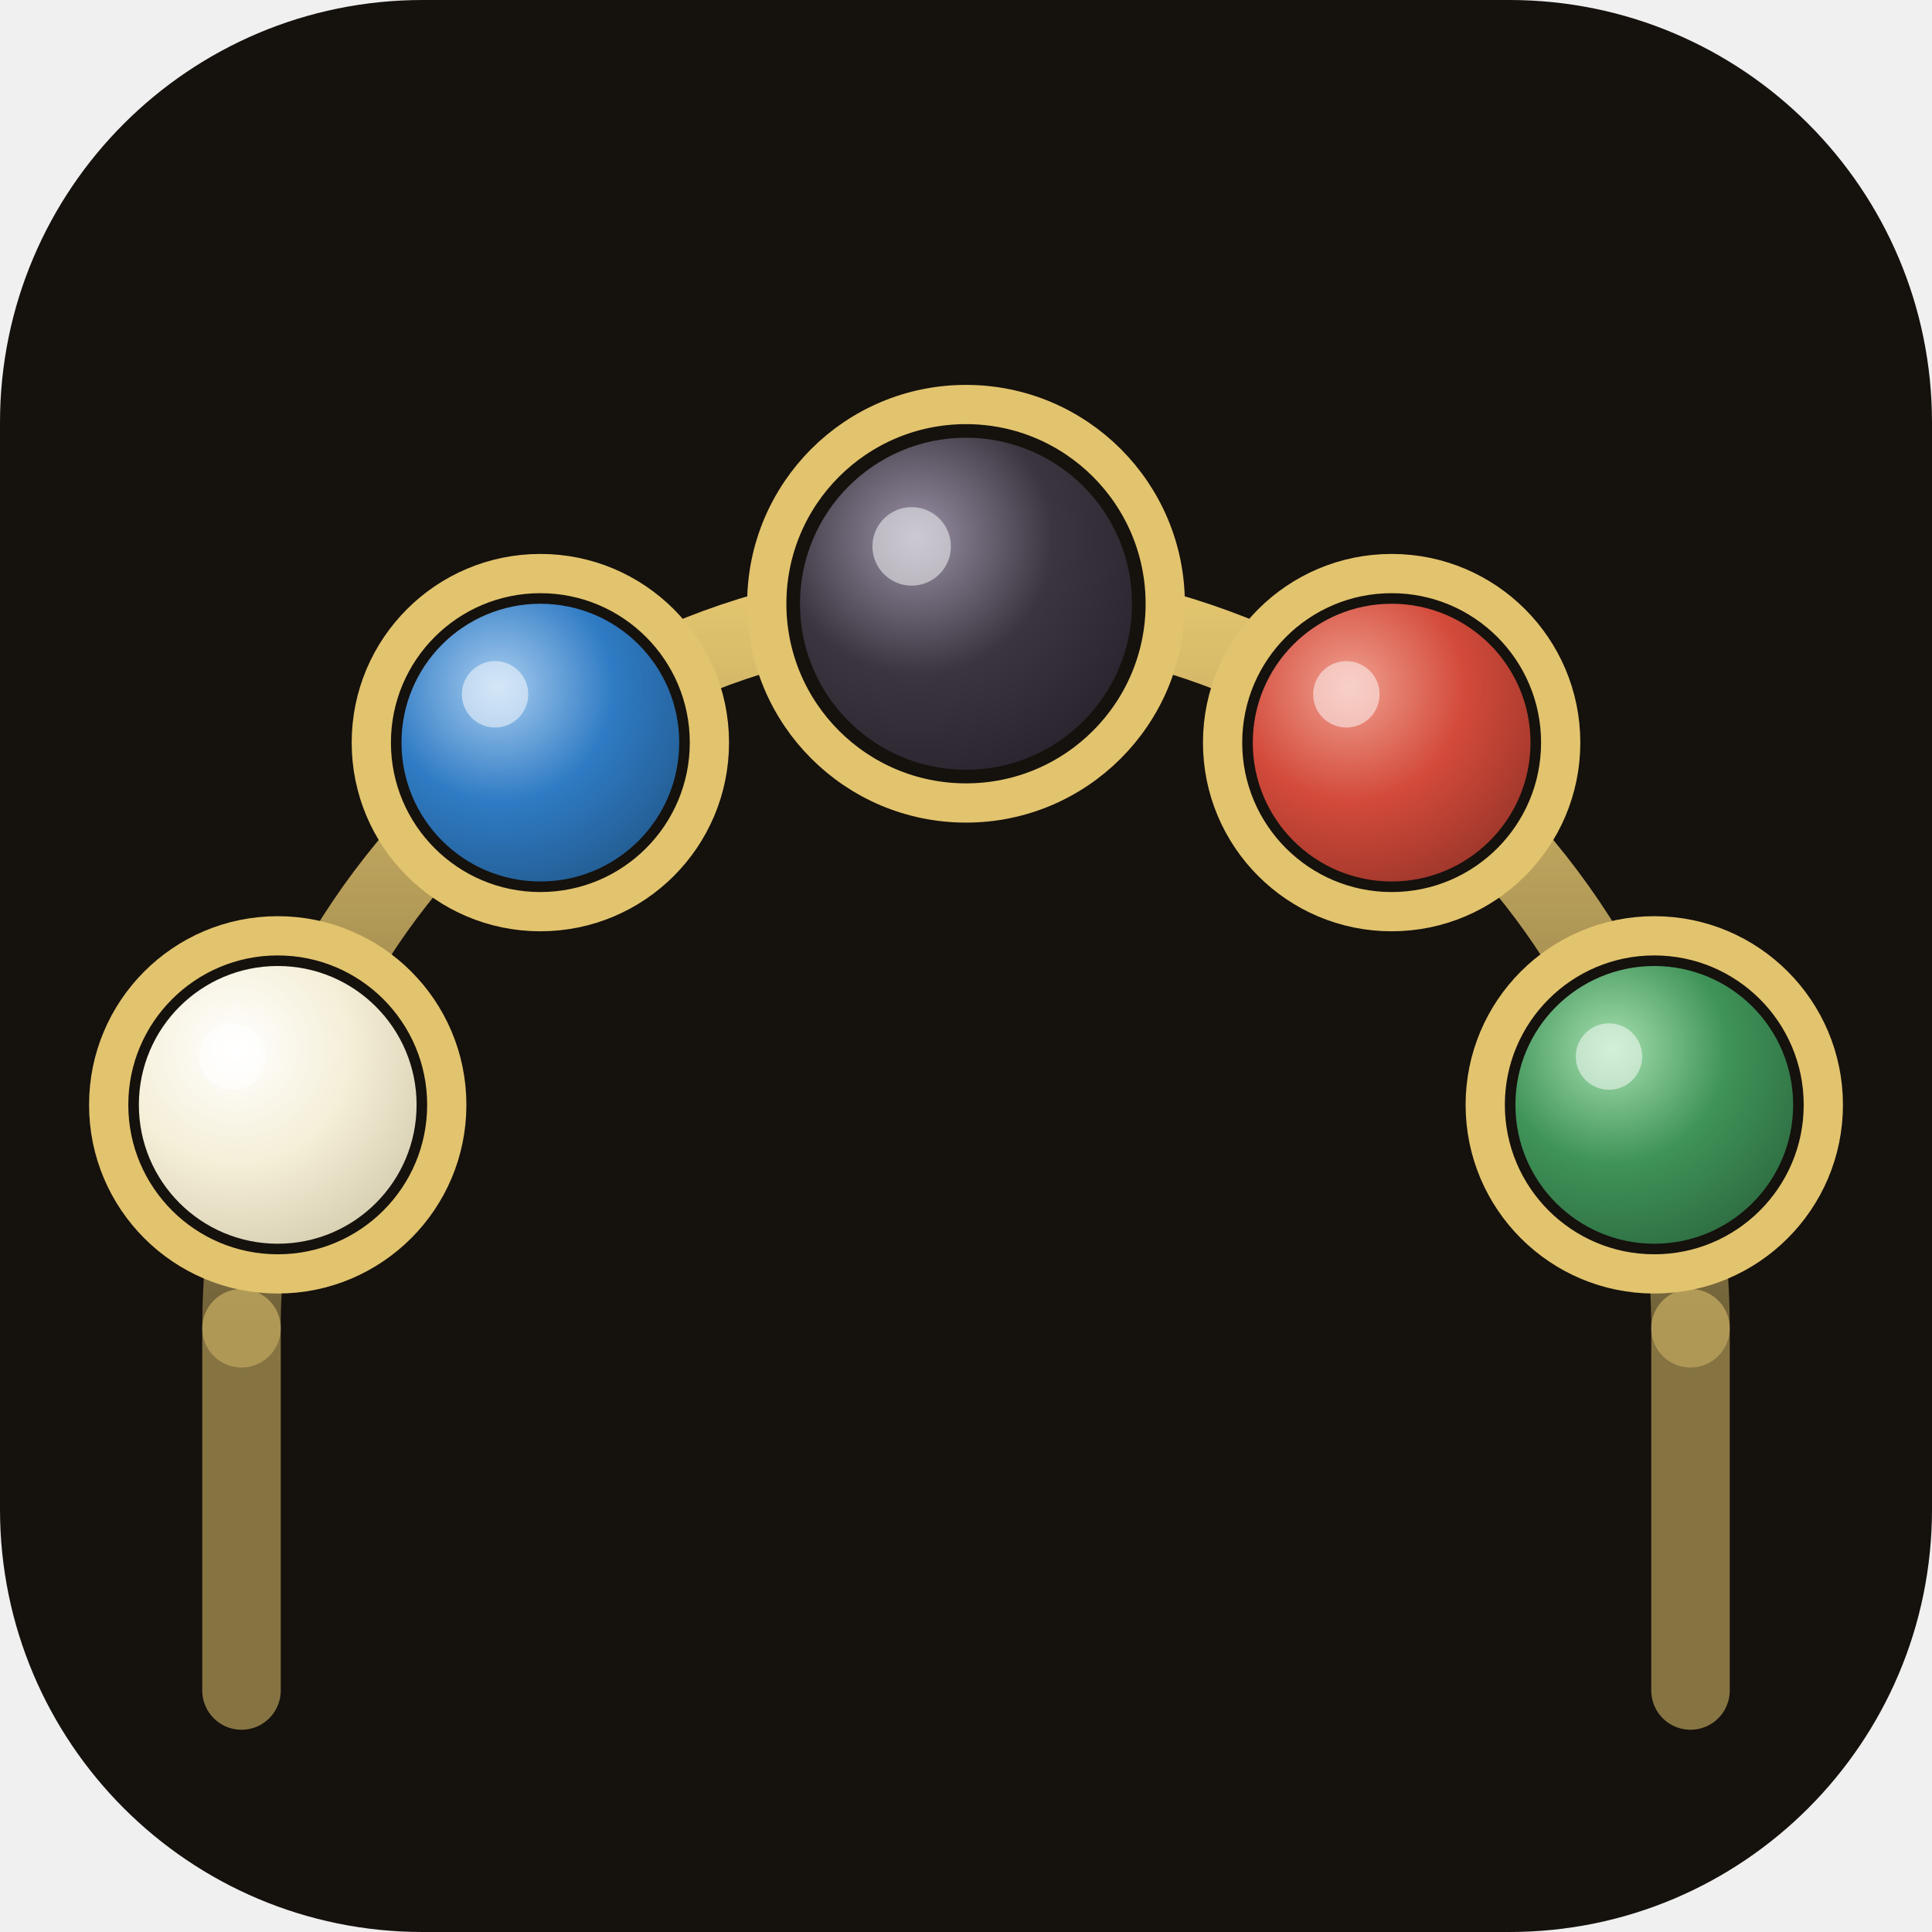
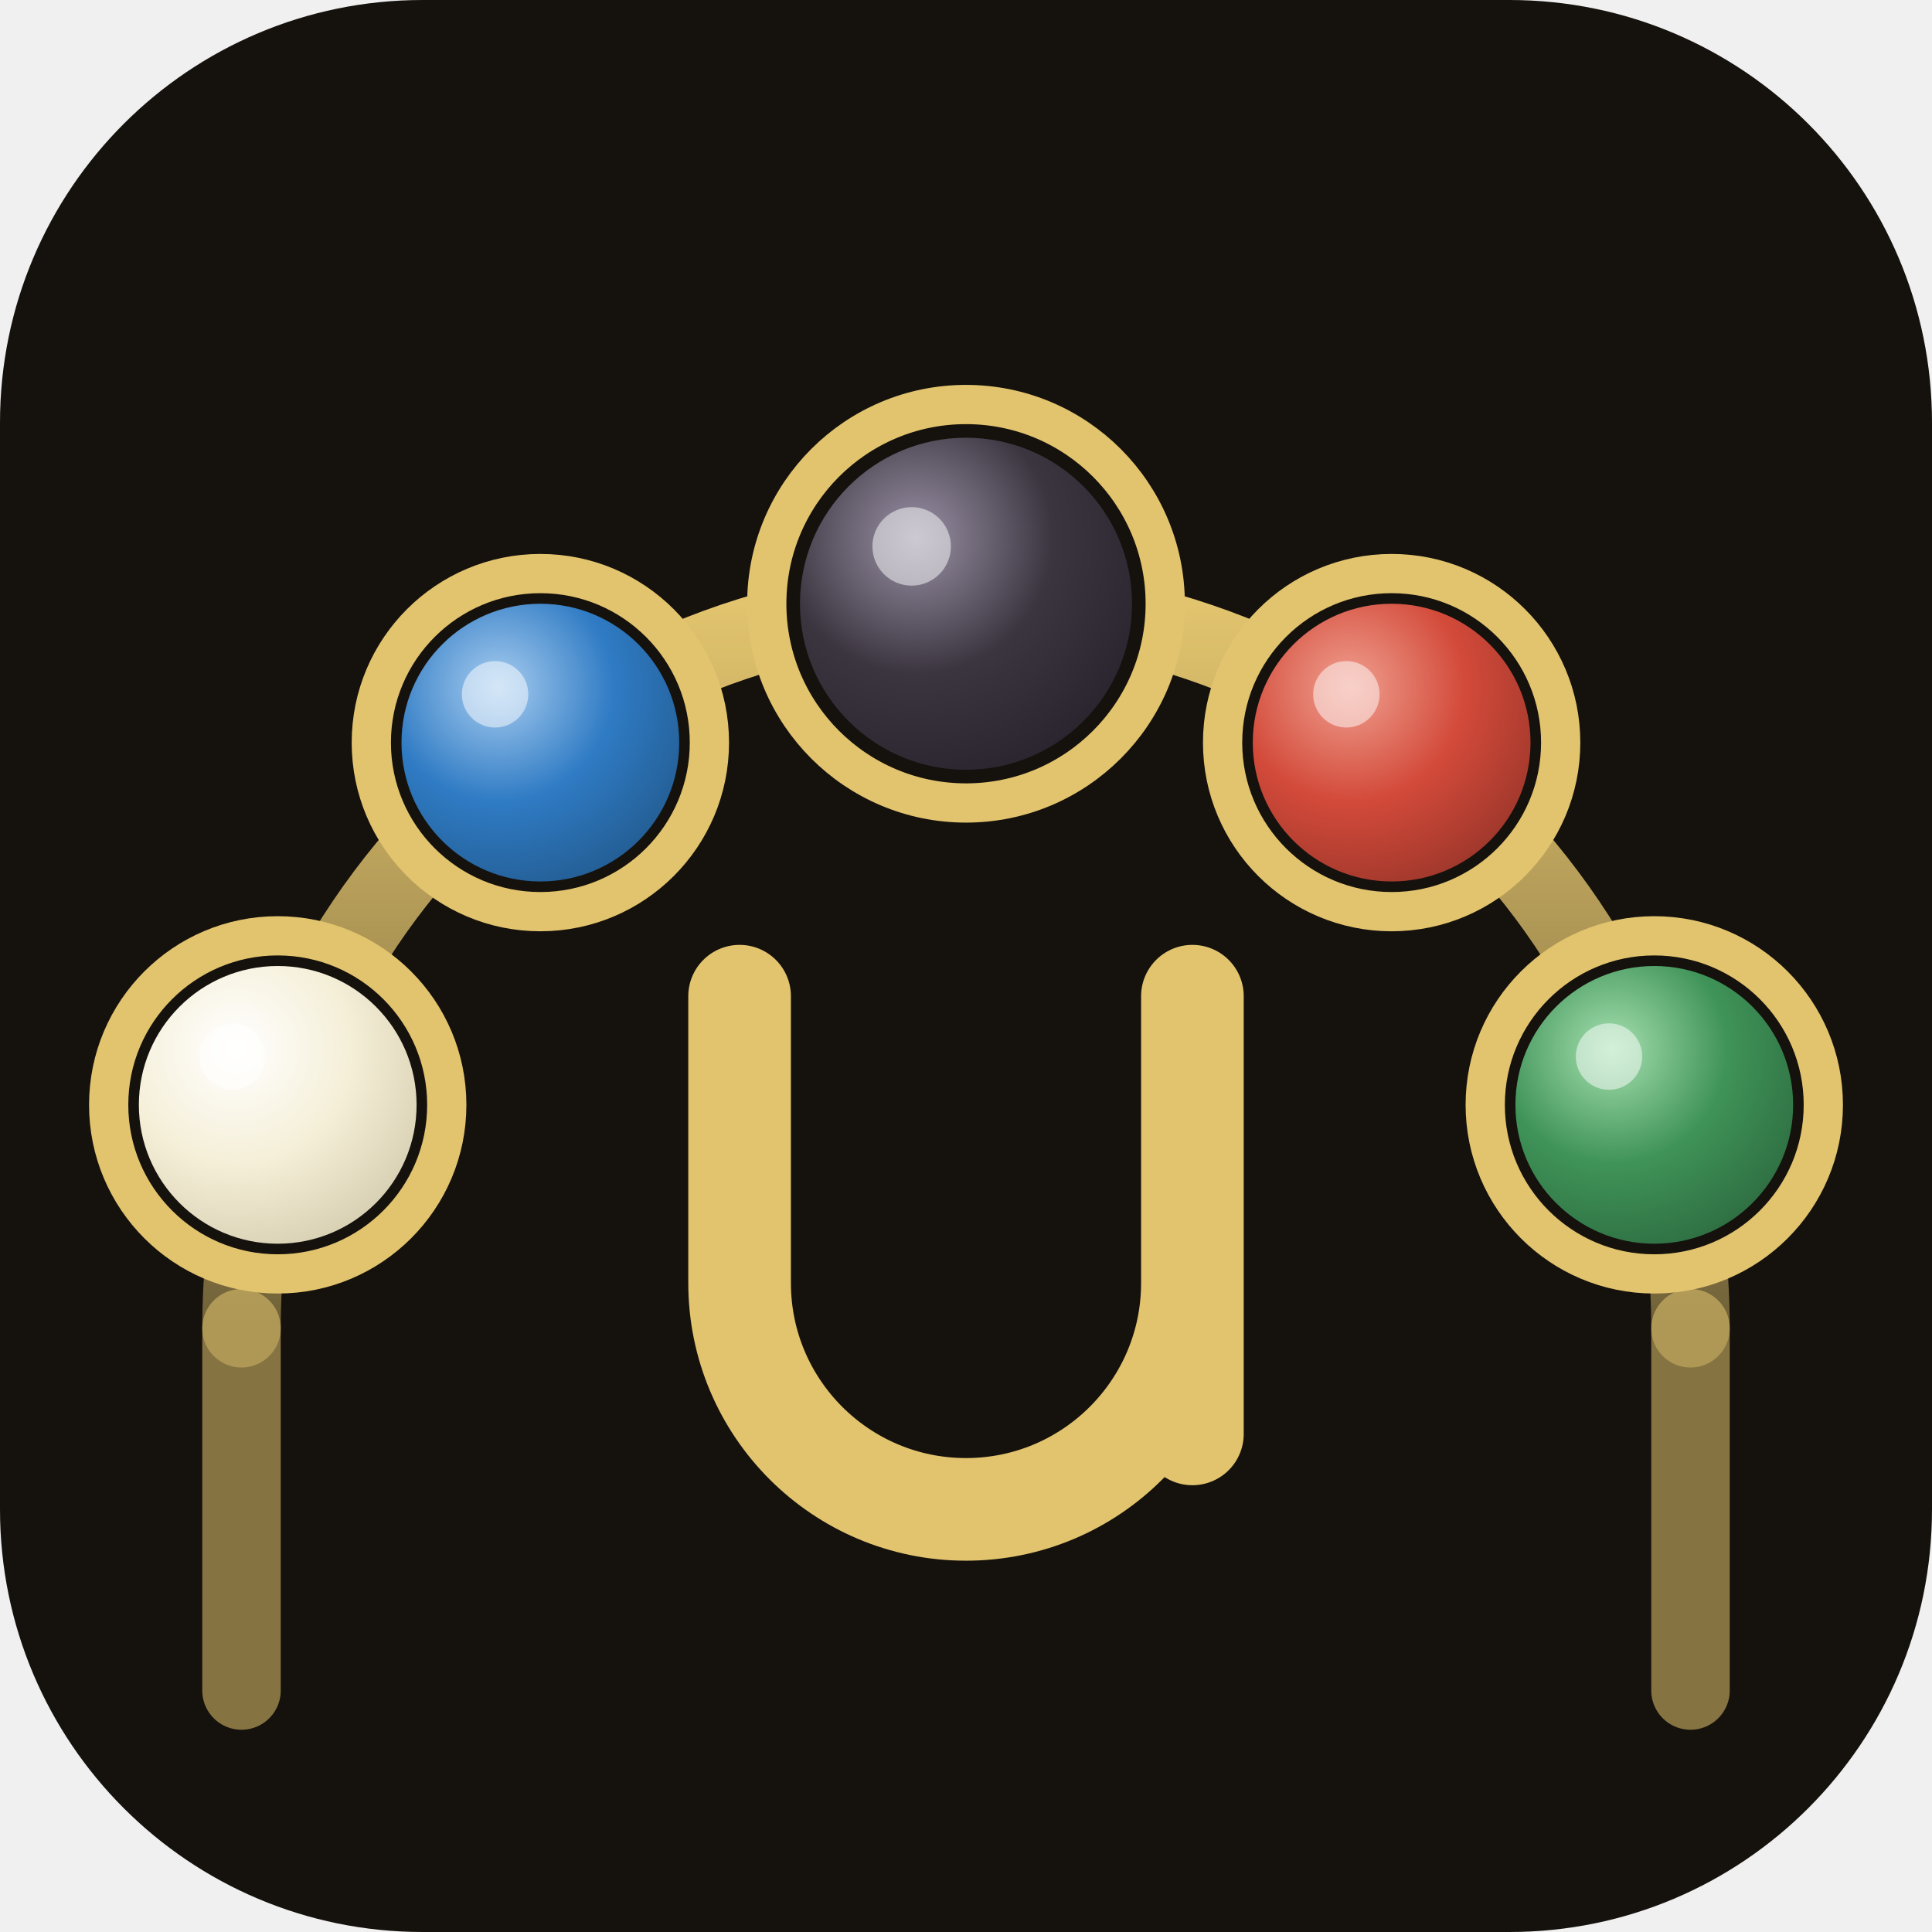
<svg xmlns="http://www.w3.org/2000/svg" viewBox="0 0 64 64" width="64" height="64">
  <defs>
    <radialGradient id="w" cx="35%" cy="30%" r="75%">
      <stop offset="0" stop-color="#ffffff" />
      <stop offset=".55" stop-color="#f5efd8" />
      <stop offset="1" stop-color="#d9d1b4" />
    </radialGradient>
    <radialGradient id="u" cx="35%" cy="30%" r="75%">
      <stop offset="0" stop-color="#a8cdf0" />
      <stop offset=".55" stop-color="#2f7bc4" />
      <stop offset="1" stop-color="#245f96" />
    </radialGradient>
    <radialGradient id="b" cx="35%" cy="30%" r="75%">
      <stop offset="0" stop-color="#9a92a6" />
      <stop offset=".55" stop-color="#3b3540" />
      <stop offset="1" stop-color="#2a252e" />
    </radialGradient>
    <radialGradient id="r" cx="35%" cy="30%" r="75%">
      <stop offset="0" stop-color="#f0a090" />
      <stop offset=".55" stop-color="#d34a3a" />
      <stop offset="1" stop-color="#a1382c" />
    </radialGradient>
    <radialGradient id="g" cx="35%" cy="30%" r="75%">
      <stop offset="0" stop-color="#a6e0b0" />
      <stop offset=".55" stop-color="#3f9358" />
      <stop offset="1" stop-color="#2f7043" />
    </radialGradient>
    <linearGradient id="arch" x1="0" y1="0" x2="0" y2="1">
      <stop offset="0" stop-color="#e2c46e" />
      <stop offset="1" stop-color="#e2c46e" stop-opacity=".45" />
    </linearGradient>
  </defs>
  <rect width="64" height="64" rx="14" fill="#15110d" />
  <path d="M 8 44 A 24 24 0 0 1 56 44" fill="none" stroke="url(#arch)" stroke-width="2.6" stroke-linecap="round" />
  <line x1="8" y1="44" x2="8" y2="56" stroke="#e2c46e" stroke-opacity=".55" stroke-width="2.6" stroke-linecap="round" />
  <line x1="56" y1="44" x2="56" y2="56" stroke="#e2c46e" stroke-opacity=".55" stroke-width="2.6" stroke-linecap="round" />
  <g stroke="#e2c46e" stroke-width="1.3">
    <circle cx="9.2" cy="36.6" r="5.6" fill="#15110d" />
    <circle cx="9.2" cy="36.6" r="4.6" fill="url(#w)" stroke="none" />
    <circle cx="17.9" cy="24.6" r="5.6" fill="#15110d" />
    <circle cx="17.9" cy="24.6" r="4.6" fill="url(#u)" stroke="none" />
    <circle cx="32" cy="20" r="6.6" fill="#15110d" />
    <circle cx="32" cy="20" r="5.5" fill="url(#b)" stroke="none" />
    <circle cx="46.1" cy="24.6" r="5.6" fill="#15110d" />
    <circle cx="46.1" cy="24.6" r="4.6" fill="url(#r)" stroke="none" />
    <circle cx="54.8" cy="36.6" r="5.6" fill="#15110d" />
    <circle cx="54.8" cy="36.6" r="4.6" fill="url(#g)" stroke="none" />
  </g>
+   <path d="M 24.5 33 V 42.5 A 7.5 7.5 0 0 0 39.5 42.5 V 33 M 39.5 42.5 V 47.5" fill="none" stroke="#e2c46e" stroke-width="3.4" stroke-linecap="round" stroke-linejoin="round" />
  <g fill="#fff" fill-opacity=".5">
    <circle cx="7.7" cy="35" r="1.1" />
    <circle cx="16.4" cy="23" r="1.1" />
    <circle cx="30.2" cy="18.1" r="1.3" />
    <circle cx="44.6" cy="23" r="1.1" />
    <circle cx="53.3" cy="35" r="1.1" />
  </g>
</svg>
